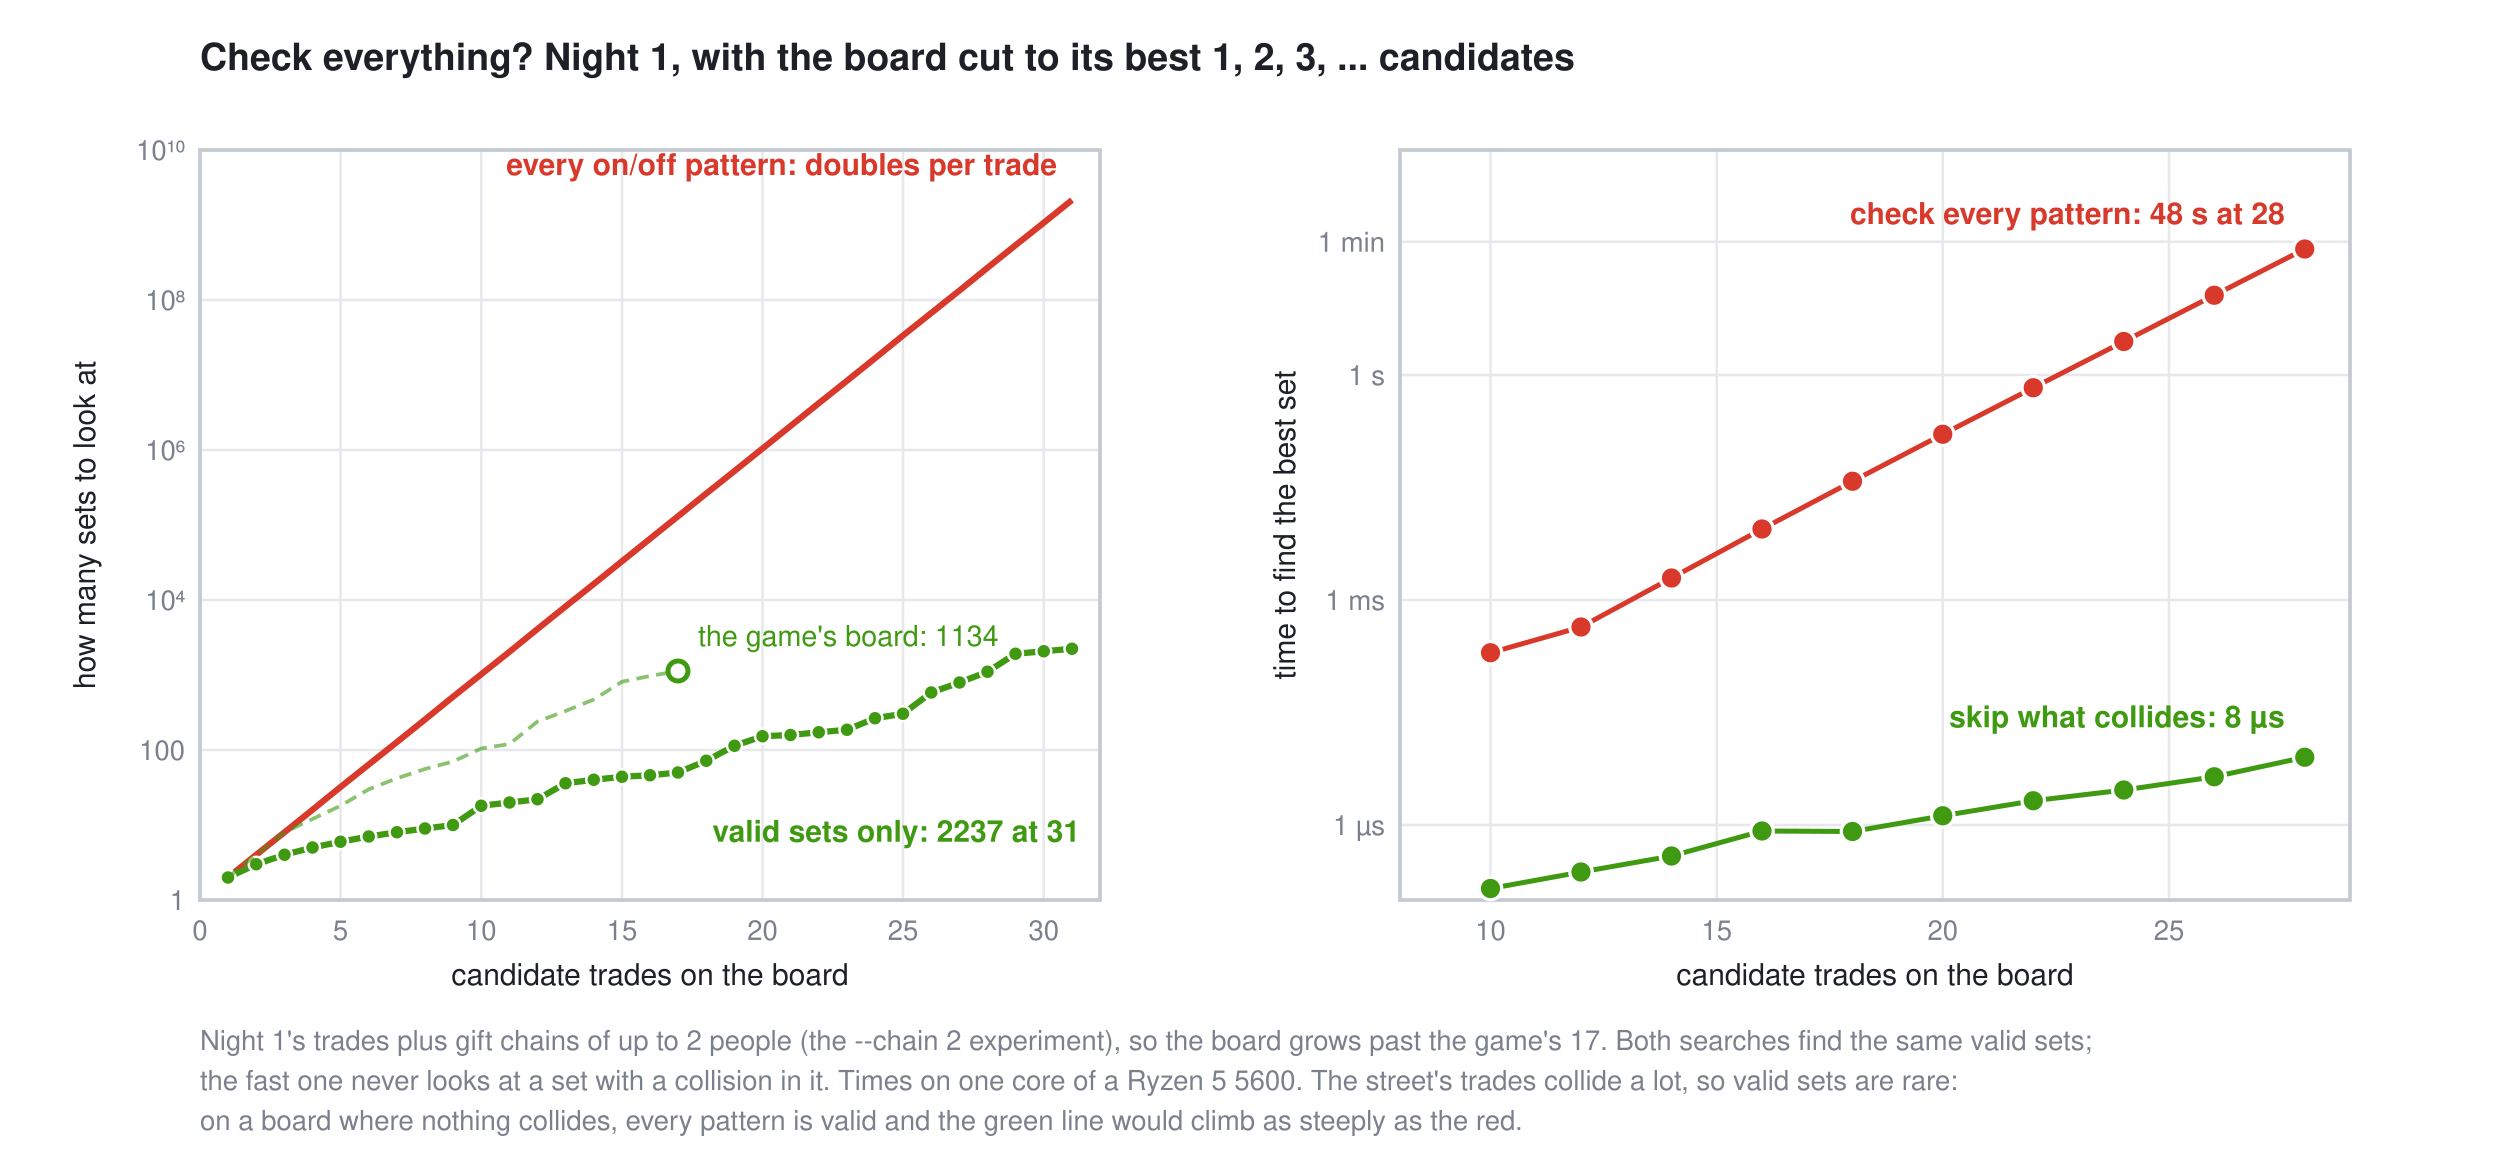
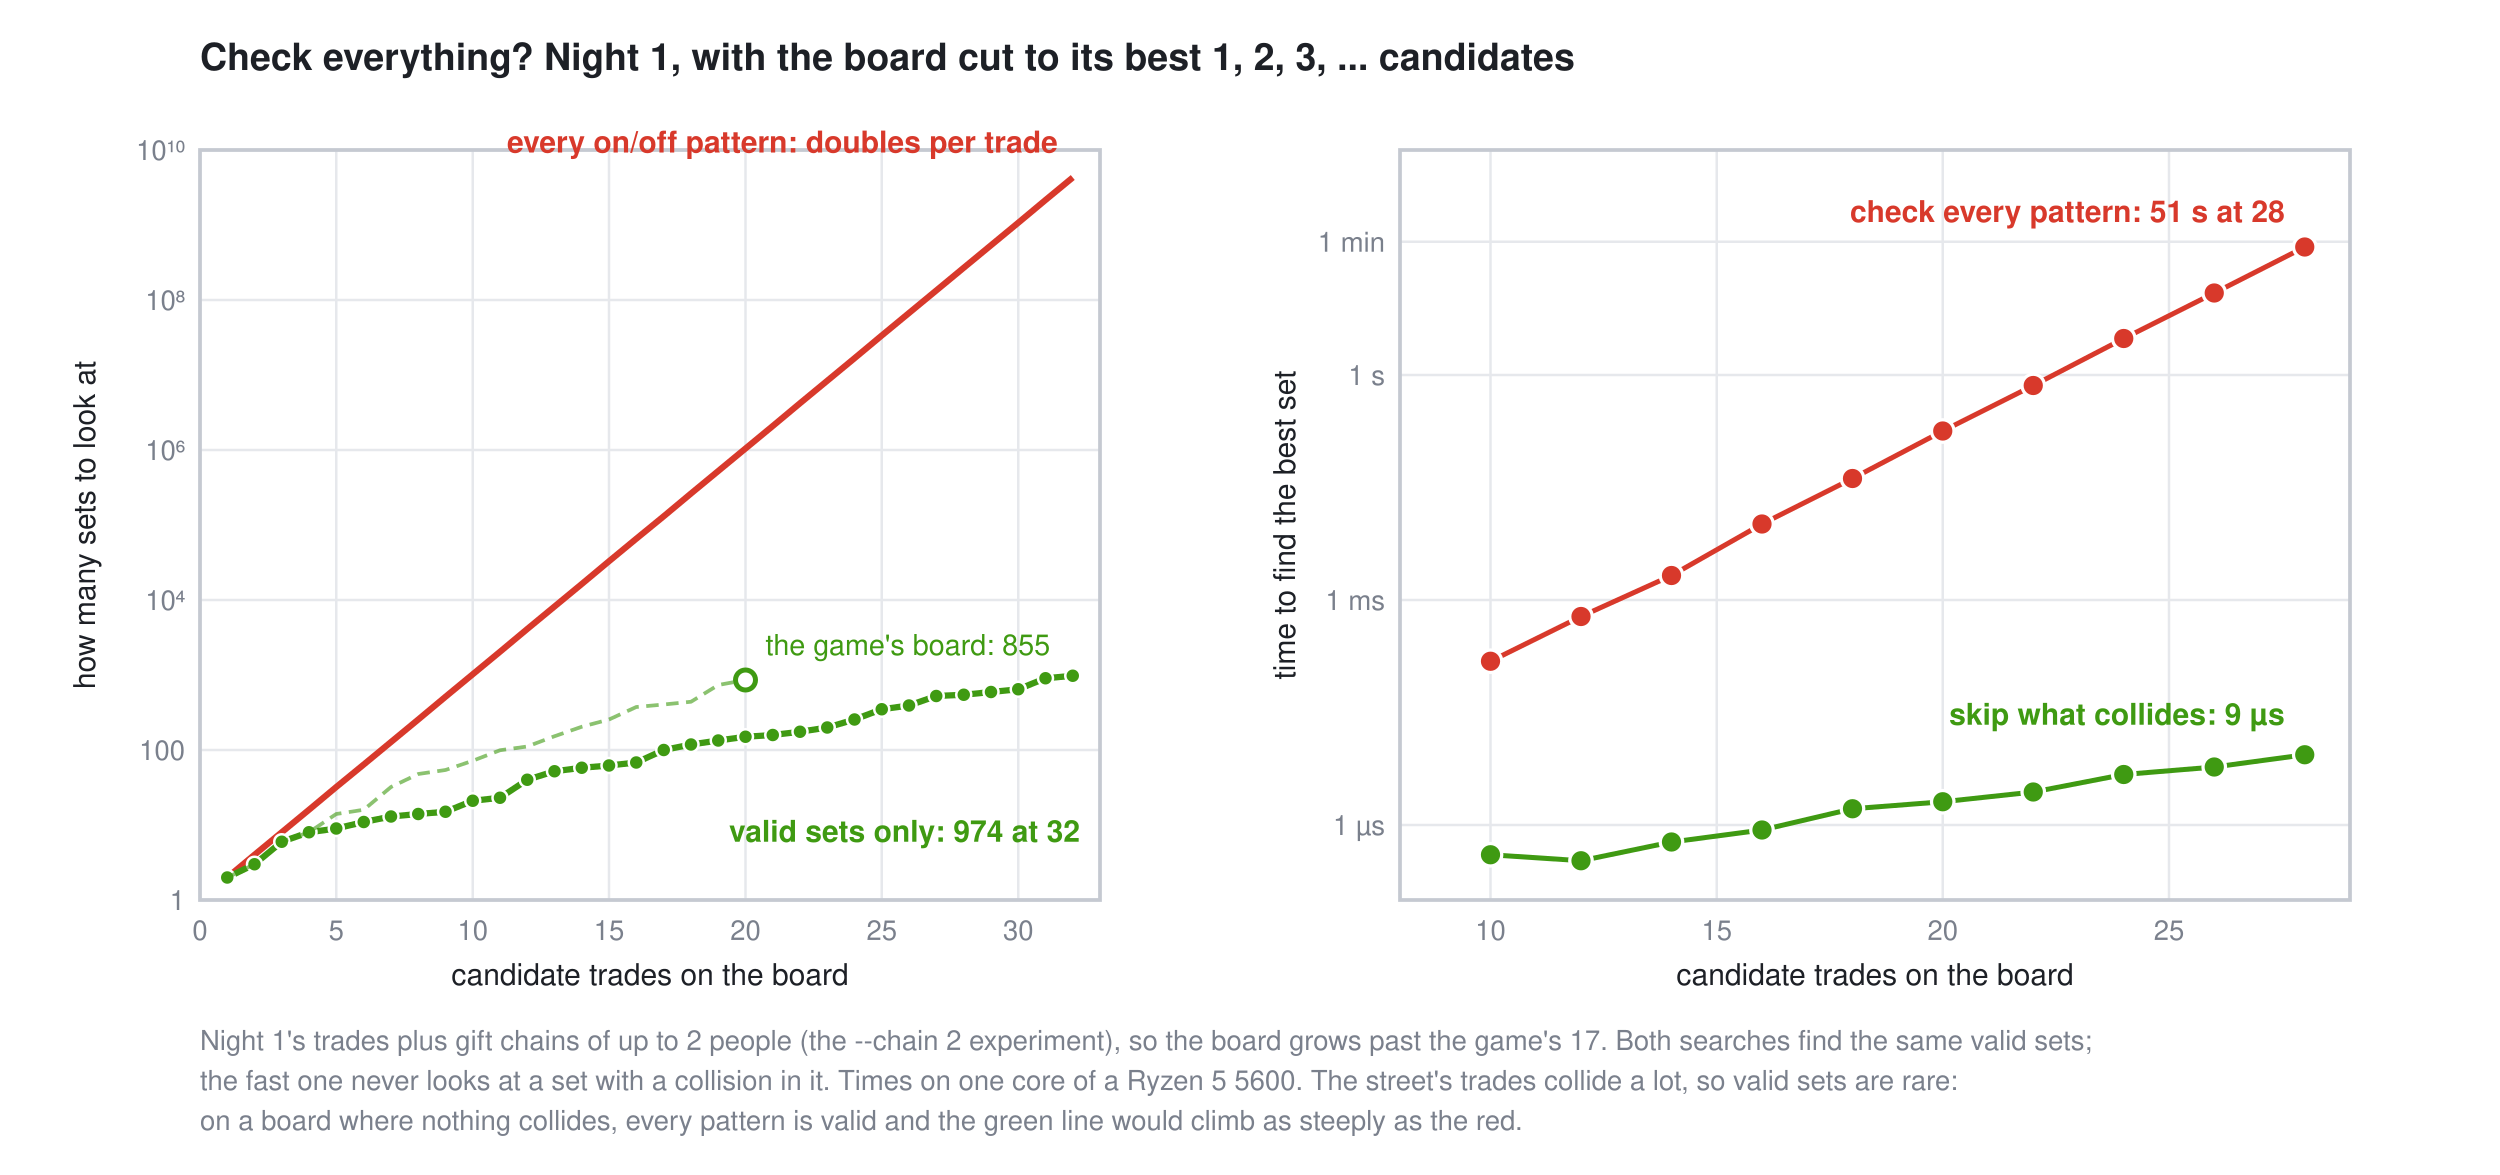
<svg xmlns="http://www.w3.org/2000/svg" viewBox="0 0 1000 470" width="1000" height="470" font-family="Segoe UI, Helvetica, Arial, sans-serif">
  <rect width="1000" height="470" fill="#ffffff" />
  <text x="80.0" y="28.0" font-size="15" fill="#1d2026" text-anchor="start" font-weight="bold">Check everything? Night 1, with the board cut to its best 1, 2, 3, ... candidates</text>
  <line x1="80.0" y1="60.0" x2="80.0" y2="360.0" stroke="#e6e8ec" stroke-width="1" />
  <text x="80.0" y="376.0" font-size="11" fill="#7a808c" text-anchor="middle" font-weight="normal">0</text>
-   <line x1="136.2" y1="60.0" x2="136.2" y2="360.0" stroke="#e6e8ec" stroke-width="1" />
-   <text x="136.2" y="376.0" font-size="11" fill="#7a808c" text-anchor="middle" font-weight="normal">5</text>
-   <line x1="192.5" y1="60.0" x2="192.5" y2="360.0" stroke="#e6e8ec" stroke-width="1" />
-   <text x="192.5" y="376.0" font-size="11" fill="#7a808c" text-anchor="middle" font-weight="normal">10</text>
-   <line x1="248.8" y1="60.0" x2="248.8" y2="360.0" stroke="#e6e8ec" stroke-width="1" />
-   <text x="248.8" y="376.0" font-size="11" fill="#7a808c" text-anchor="middle" font-weight="normal">15</text>
-   <line x1="305.0" y1="60.0" x2="305.0" y2="360.0" stroke="#e6e8ec" stroke-width="1" />
-   <text x="305.0" y="376.0" font-size="11" fill="#7a808c" text-anchor="middle" font-weight="normal">20</text>
-   <line x1="361.2" y1="60.0" x2="361.2" y2="360.0" stroke="#e6e8ec" stroke-width="1" />
-   <text x="361.2" y="376.0" font-size="11" fill="#7a808c" text-anchor="middle" font-weight="normal">25</text>
-   <line x1="417.5" y1="60.0" x2="417.5" y2="360.0" stroke="#e6e8ec" stroke-width="1" />
-   <text x="417.5" y="376.0" font-size="11" fill="#7a808c" text-anchor="middle" font-weight="normal">30</text>
+   <line x1="134.5" y1="60.0" x2="134.5" y2="360.0" stroke="#e6e8ec" stroke-width="1" />
+   <text x="134.5" y="376.0" font-size="11" fill="#7a808c" text-anchor="middle" font-weight="normal">5</text>
+   <line x1="189.1" y1="60.0" x2="189.1" y2="360.0" stroke="#e6e8ec" stroke-width="1" />
+   <text x="189.1" y="376.0" font-size="11" fill="#7a808c" text-anchor="middle" font-weight="normal">10</text>
+   <line x1="243.6" y1="60.0" x2="243.6" y2="360.0" stroke="#e6e8ec" stroke-width="1" />
+   <text x="243.6" y="376.0" font-size="11" fill="#7a808c" text-anchor="middle" font-weight="normal">15</text>
+   <line x1="298.2" y1="60.0" x2="298.2" y2="360.0" stroke="#e6e8ec" stroke-width="1" />
+   <text x="298.2" y="376.0" font-size="11" fill="#7a808c" text-anchor="middle" font-weight="normal">20</text>
+   <line x1="352.7" y1="60.0" x2="352.7" y2="360.0" stroke="#e6e8ec" stroke-width="1" />
+   <text x="352.7" y="376.0" font-size="11" fill="#7a808c" text-anchor="middle" font-weight="normal">25</text>
+   <line x1="407.3" y1="60.0" x2="407.3" y2="360.0" stroke="#e6e8ec" stroke-width="1" />
+   <text x="407.3" y="376.0" font-size="11" fill="#7a808c" text-anchor="middle" font-weight="normal">30</text>
  <line x1="80.0" y1="360.0" x2="440.0" y2="360.0" stroke="#e6e8ec" stroke-width="1" />
  <text x="74.0" y="364.0" font-size="11" fill="#7a808c" text-anchor="end" font-weight="normal">1</text>
  <line x1="80.0" y1="300.0" x2="440.0" y2="300.0" stroke="#e6e8ec" stroke-width="1" />
  <text x="74.0" y="304.0" font-size="11" fill="#7a808c" text-anchor="end" font-weight="normal">100</text>
  <line x1="80.0" y1="240.0" x2="440.0" y2="240.0" stroke="#e6e8ec" stroke-width="1" />
  <text x="74.0" y="244.0" font-size="11" fill="#7a808c" text-anchor="end" font-weight="normal">10⁴</text>
  <line x1="80.0" y1="180.0" x2="440.0" y2="180.0" stroke="#e6e8ec" stroke-width="1" />
  <text x="74.0" y="184.0" font-size="11" fill="#7a808c" text-anchor="end" font-weight="normal">10⁶</text>
  <line x1="80.0" y1="120.0" x2="440.0" y2="120.0" stroke="#e6e8ec" stroke-width="1" />
  <text x="74.0" y="124.0" font-size="11" fill="#7a808c" text-anchor="end" font-weight="normal">10⁸</text>
  <line x1="80.0" y1="60.0" x2="440.0" y2="60.0" stroke="#e6e8ec" stroke-width="1" />
  <text x="74.0" y="64.0" font-size="11" fill="#7a808c" text-anchor="end" font-weight="normal">10¹⁰</text>
  <rect x="80.0" y="60.0" width="360.0" height="300.0" rx="0" fill="none" stroke="#c5c9d1" stroke-width="1.5" />
  <text x="260.0" y="394.0" font-size="12" fill="#1d2026" text-anchor="middle" font-weight="normal">candidate trades on the board</text>
  <text transform="translate(38.0,210.0) rotate(-90)" font-size="12" fill="#1d2026" text-anchor="middle">how many sets to look at</text>
-   <path d="M91.2,351.0 L102.5,341.9 L113.8,332.9 L125.0,323.9 L136.2,314.8 L147.5,305.8 L158.8,296.8 L170.0,287.8 L181.2,278.7 L192.5,269.7 L203.8,260.7 L215.0,251.6 L226.2,242.6 L237.5,233.6 L248.8,224.5 L260.0,215.5 L271.2,206.5 L282.5,197.4 L293.8,188.4 L305.0,179.4 L316.2,170.4 L327.5,161.3 L338.8,152.3 L350.0,143.3 L361.2,134.2 L372.5,125.2 L383.8,116.2 L395.0,107.1 L406.2,98.1 L417.5,89.1 L428.8,80.0 " fill="none" stroke="#d8392b" stroke-width="2.5" stroke-opacity="1" stroke-linejoin="round" />
-   <path d="M91.2,351.0 L102.5,345.7 L113.8,341.9 L125.0,339.0 L136.2,336.7 L147.5,334.6 L158.8,332.9 L170.0,331.4 L181.2,330.0 L192.5,322.3 L203.8,321.0 L215.0,319.7 L226.2,313.3 L237.5,311.9 L248.8,310.7 L260.0,310.1 L271.2,309.0 L282.5,304.3 L293.8,298.3 L305.0,294.5 L316.2,294.0 L327.5,292.9 L338.8,291.9 L350.0,287.3 L361.2,285.5 L372.5,277.0 L383.8,273.0 L395.0,268.7 L406.2,261.5 L417.5,260.5 L428.8,259.5 " fill="none" stroke="#3f9a12" stroke-width="2.5" stroke-opacity="1" stroke-linejoin="round" />
-   <circle cx="91.2" cy="351.0" r="3.0" fill="#3f9a12" stroke="#ffffff" stroke-width="1" />
-   <circle cx="102.5" cy="345.7" r="3.0" fill="#3f9a12" stroke="#ffffff" stroke-width="1" />
-   <circle cx="113.8" cy="341.9" r="3.0" fill="#3f9a12" stroke="#ffffff" stroke-width="1" />
-   <circle cx="125.0" cy="339.0" r="3.0" fill="#3f9a12" stroke="#ffffff" stroke-width="1" />
-   <circle cx="136.2" cy="336.7" r="3.0" fill="#3f9a12" stroke="#ffffff" stroke-width="1" />
-   <circle cx="147.5" cy="334.6" r="3.0" fill="#3f9a12" stroke="#ffffff" stroke-width="1" />
-   <circle cx="158.8" cy="332.9" r="3.0" fill="#3f9a12" stroke="#ffffff" stroke-width="1" />
-   <circle cx="170.0" cy="331.4" r="3.0" fill="#3f9a12" stroke="#ffffff" stroke-width="1" />
-   <circle cx="181.2" cy="330.0" r="3.0" fill="#3f9a12" stroke="#ffffff" stroke-width="1" />
-   <circle cx="192.5" cy="322.3" r="3.0" fill="#3f9a12" stroke="#ffffff" stroke-width="1" />
-   <circle cx="203.8" cy="321.0" r="3.0" fill="#3f9a12" stroke="#ffffff" stroke-width="1" />
-   <circle cx="215.0" cy="319.7" r="3.0" fill="#3f9a12" stroke="#ffffff" stroke-width="1" />
-   <circle cx="226.2" cy="313.3" r="3.0" fill="#3f9a12" stroke="#ffffff" stroke-width="1" />
-   <circle cx="237.5" cy="311.9" r="3.0" fill="#3f9a12" stroke="#ffffff" stroke-width="1" />
-   <circle cx="248.8" cy="310.7" r="3.0" fill="#3f9a12" stroke="#ffffff" stroke-width="1" />
-   <circle cx="260.0" cy="310.1" r="3.0" fill="#3f9a12" stroke="#ffffff" stroke-width="1" />
-   <circle cx="271.2" cy="309.0" r="3.0" fill="#3f9a12" stroke="#ffffff" stroke-width="1" />
-   <circle cx="282.5" cy="304.3" r="3.0" fill="#3f9a12" stroke="#ffffff" stroke-width="1" />
-   <circle cx="293.8" cy="298.3" r="3.0" fill="#3f9a12" stroke="#ffffff" stroke-width="1" />
-   <circle cx="305.0" cy="294.5" r="3.0" fill="#3f9a12" stroke="#ffffff" stroke-width="1" />
-   <circle cx="316.2" cy="294.0" r="3.0" fill="#3f9a12" stroke="#ffffff" stroke-width="1" />
-   <circle cx="327.5" cy="292.9" r="3.0" fill="#3f9a12" stroke="#ffffff" stroke-width="1" />
-   <circle cx="338.8" cy="291.9" r="3.0" fill="#3f9a12" stroke="#ffffff" stroke-width="1" />
-   <circle cx="350.0" cy="287.3" r="3.0" fill="#3f9a12" stroke="#ffffff" stroke-width="1" />
-   <circle cx="361.2" cy="285.5" r="3.0" fill="#3f9a12" stroke="#ffffff" stroke-width="1" />
-   <circle cx="372.5" cy="277.0" r="3.0" fill="#3f9a12" stroke="#ffffff" stroke-width="1" />
-   <circle cx="383.8" cy="273.0" r="3.0" fill="#3f9a12" stroke="#ffffff" stroke-width="1" />
-   <circle cx="395.0" cy="268.7" r="3.0" fill="#3f9a12" stroke="#ffffff" stroke-width="1" />
-   <circle cx="406.2" cy="261.5" r="3.0" fill="#3f9a12" stroke="#ffffff" stroke-width="1" />
-   <circle cx="417.5" cy="260.5" r="3.0" fill="#3f9a12" stroke="#ffffff" stroke-width="1" />
-   <circle cx="428.8" cy="259.5" r="3.0" fill="#3f9a12" stroke="#ffffff" stroke-width="1" />
-   <text x="422.8" y="70.0" font-size="12" fill="#d8392b" text-anchor="end" font-weight="bold">every on/off pattern: doubles per trade</text>
-   <text x="432.0" y="336.7" font-size="12" fill="#3f9a12" text-anchor="end" font-weight="bold">valid sets only: 2237 at 31</text>
-   <path d="M91.2,351.0 L102.5,341.9 L113.8,332.9 L125.0,327.6 L136.2,322.3 L147.5,315.7 L158.8,311.3 L170.0,307.6 L181.2,304.6 L192.5,299.4 L203.8,297.6 L215.0,288.6 L226.2,284.4 L237.5,279.8 L248.8,272.7 L260.0,270.4 L271.2,268.4 " fill="none" stroke="#3f9a12" stroke-width="1.5" stroke-opacity="0.6" stroke-linejoin="round" stroke-dasharray="5 3" />
-   <circle cx="271.2" cy="268.4" r="4.0" fill="#ffffff" stroke="#3f9a12" stroke-width="2" />
-   <text x="279.2" y="258.4" font-size="11.5" fill="#3f9a12" text-anchor="start" font-weight="normal">the game's board: 1134</text>
+   <path d="M90.9,351.0 L101.8,341.9 L112.7,332.9 L123.6,323.9 L134.5,314.8 L145.5,305.8 L156.4,296.8 L167.3,287.8 L178.2,278.7 L189.1,269.7 L200.0,260.7 L210.9,251.6 L221.8,242.6 L232.7,233.6 L243.6,224.5 L254.5,215.5 L265.5,206.5 L276.4,197.4 L287.3,188.4 L298.2,179.4 L309.1,170.4 L320.0,161.3 L330.9,152.3 L341.8,143.3 L352.7,134.2 L363.6,125.2 L374.5,116.2 L385.5,107.1 L396.4,98.1 L407.3,89.1 L418.2,80.0 L429.1,71.0 " fill="none" stroke="#d8392b" stroke-width="2.5" stroke-opacity="1" stroke-linejoin="round" />
+   <path d="M90.9,351.0 L101.8,345.7 L112.7,336.7 L123.6,332.9 L134.5,331.4 L145.5,328.8 L156.4,326.6 L167.3,325.6 L178.2,324.7 L189.1,320.3 L200.0,319.1 L210.9,311.9 L221.8,308.5 L232.7,307.1 L243.6,306.2 L254.5,305.0 L265.5,300.0 L276.4,297.8 L287.3,296.2 L298.2,294.7 L309.1,294.0 L320.0,292.7 L330.9,291.0 L341.8,287.8 L352.7,283.7 L363.6,282.2 L374.5,278.4 L385.5,277.9 L396.4,276.8 L407.3,275.7 L418.2,271.3 L429.1,270.3 " fill="none" stroke="#3f9a12" stroke-width="2.5" stroke-opacity="1" stroke-linejoin="round" />
+   <circle cx="90.9" cy="351.0" r="3.0" fill="#3f9a12" stroke="#ffffff" stroke-width="1" />
+   <circle cx="101.8" cy="345.7" r="3.0" fill="#3f9a12" stroke="#ffffff" stroke-width="1" />
+   <circle cx="112.7" cy="336.7" r="3.0" fill="#3f9a12" stroke="#ffffff" stroke-width="1" />
+   <circle cx="123.6" cy="332.9" r="3.0" fill="#3f9a12" stroke="#ffffff" stroke-width="1" />
+   <circle cx="134.5" cy="331.4" r="3.0" fill="#3f9a12" stroke="#ffffff" stroke-width="1" />
+   <circle cx="145.5" cy="328.8" r="3.0" fill="#3f9a12" stroke="#ffffff" stroke-width="1" />
+   <circle cx="156.4" cy="326.6" r="3.0" fill="#3f9a12" stroke="#ffffff" stroke-width="1" />
+   <circle cx="167.3" cy="325.6" r="3.0" fill="#3f9a12" stroke="#ffffff" stroke-width="1" />
+   <circle cx="178.2" cy="324.7" r="3.0" fill="#3f9a12" stroke="#ffffff" stroke-width="1" />
+   <circle cx="189.1" cy="320.3" r="3.0" fill="#3f9a12" stroke="#ffffff" stroke-width="1" />
+   <circle cx="200.0" cy="319.1" r="3.0" fill="#3f9a12" stroke="#ffffff" stroke-width="1" />
+   <circle cx="210.9" cy="311.9" r="3.0" fill="#3f9a12" stroke="#ffffff" stroke-width="1" />
+   <circle cx="221.8" cy="308.5" r="3.0" fill="#3f9a12" stroke="#ffffff" stroke-width="1" />
+   <circle cx="232.7" cy="307.1" r="3.0" fill="#3f9a12" stroke="#ffffff" stroke-width="1" />
+   <circle cx="243.6" cy="306.2" r="3.0" fill="#3f9a12" stroke="#ffffff" stroke-width="1" />
+   <circle cx="254.5" cy="305.0" r="3.0" fill="#3f9a12" stroke="#ffffff" stroke-width="1" />
+   <circle cx="265.5" cy="300.0" r="3.0" fill="#3f9a12" stroke="#ffffff" stroke-width="1" />
+   <circle cx="276.4" cy="297.8" r="3.0" fill="#3f9a12" stroke="#ffffff" stroke-width="1" />
+   <circle cx="287.3" cy="296.2" r="3.0" fill="#3f9a12" stroke="#ffffff" stroke-width="1" />
+   <circle cx="298.2" cy="294.7" r="3.0" fill="#3f9a12" stroke="#ffffff" stroke-width="1" />
+   <circle cx="309.1" cy="294.0" r="3.0" fill="#3f9a12" stroke="#ffffff" stroke-width="1" />
+   <circle cx="320.0" cy="292.7" r="3.0" fill="#3f9a12" stroke="#ffffff" stroke-width="1" />
+   <circle cx="330.9" cy="291.0" r="3.0" fill="#3f9a12" stroke="#ffffff" stroke-width="1" />
+   <circle cx="341.8" cy="287.8" r="3.0" fill="#3f9a12" stroke="#ffffff" stroke-width="1" />
+   <circle cx="352.7" cy="283.7" r="3.0" fill="#3f9a12" stroke="#ffffff" stroke-width="1" />
+   <circle cx="363.6" cy="282.2" r="3.0" fill="#3f9a12" stroke="#ffffff" stroke-width="1" />
+   <circle cx="374.5" cy="278.4" r="3.0" fill="#3f9a12" stroke="#ffffff" stroke-width="1" />
+   <circle cx="385.5" cy="277.9" r="3.0" fill="#3f9a12" stroke="#ffffff" stroke-width="1" />
+   <circle cx="396.4" cy="276.8" r="3.0" fill="#3f9a12" stroke="#ffffff" stroke-width="1" />
+   <circle cx="407.3" cy="275.7" r="3.0" fill="#3f9a12" stroke="#ffffff" stroke-width="1" />
+   <circle cx="418.2" cy="271.3" r="3.0" fill="#3f9a12" stroke="#ffffff" stroke-width="1" />
+   <circle cx="429.1" cy="270.3" r="3.0" fill="#3f9a12" stroke="#ffffff" stroke-width="1" />
+   <text x="423.1" y="61.0" font-size="12" fill="#d8392b" text-anchor="end" font-weight="bold">every on/off pattern: doubles per trade</text>
+   <text x="432.0" y="336.7" font-size="12" fill="#3f9a12" text-anchor="end" font-weight="bold">valid sets only: 974 at 32</text>
+   <path d="M90.9,351.0 L101.8,345.7 L112.7,336.7 L123.6,332.9 L134.5,325.6 L145.5,323.9 L156.4,314.8 L167.3,309.6 L178.2,308.0 L189.1,304.3 L200.0,300.1 L210.9,298.6 L221.8,294.5 L232.7,290.7 L243.6,287.8 L254.5,282.8 L265.5,281.8 L276.4,280.7 L287.3,274.0 L298.2,272.0 " fill="none" stroke="#3f9a12" stroke-width="1.5" stroke-opacity="0.6" stroke-linejoin="round" stroke-dasharray="5 3" />
+   <circle cx="298.2" cy="272.0" r="4.0" fill="#ffffff" stroke="#3f9a12" stroke-width="2" />
+   <text x="306.2" y="262.0" font-size="11.5" fill="#3f9a12" text-anchor="start" font-weight="normal">the game's board: 855</text>
  <line x1="596.2" y1="60.0" x2="596.2" y2="360.0" stroke="#e6e8ec" stroke-width="1" />
  <text x="596.2" y="376.0" font-size="11" fill="#7a808c" text-anchor="middle" font-weight="normal">10</text>
  <line x1="686.7" y1="60.0" x2="686.7" y2="360.0" stroke="#e6e8ec" stroke-width="1" />
  <text x="686.7" y="376.0" font-size="11" fill="#7a808c" text-anchor="middle" font-weight="normal">15</text>
  <line x1="777.1" y1="60.0" x2="777.1" y2="360.0" stroke="#e6e8ec" stroke-width="1" />
  <text x="777.1" y="376.0" font-size="11" fill="#7a808c" text-anchor="middle" font-weight="normal">20</text>
  <line x1="867.6" y1="60.0" x2="867.6" y2="360.0" stroke="#e6e8ec" stroke-width="1" />
  <text x="867.6" y="376.0" font-size="11" fill="#7a808c" text-anchor="middle" font-weight="normal">25</text>
  <line x1="560.0" y1="330.0" x2="940.0" y2="330.0" stroke="#e6e8ec" stroke-width="1" />
  <text x="554.0" y="334.0" font-size="11" fill="#7a808c" text-anchor="end" font-weight="normal">1 µs</text>
  <line x1="560.0" y1="240.0" x2="940.0" y2="240.0" stroke="#e6e8ec" stroke-width="1" />
  <text x="554.0" y="244.0" font-size="11" fill="#7a808c" text-anchor="end" font-weight="normal">1 ms</text>
  <line x1="560.0" y1="150.0" x2="940.0" y2="150.0" stroke="#e6e8ec" stroke-width="1" />
  <text x="554.0" y="154.0" font-size="11" fill="#7a808c" text-anchor="end" font-weight="normal">1 s</text>
  <line x1="560.0" y1="96.7" x2="940.0" y2="96.7" stroke="#e6e8ec" stroke-width="1" />
  <text x="554.0" y="100.7" font-size="11" fill="#7a808c" text-anchor="end" font-weight="normal">1 min</text>
  <rect x="560.0" y="60.0" width="380.0" height="300.0" rx="0" fill="none" stroke="#c5c9d1" stroke-width="1.5" />
  <text x="750.0" y="394.0" font-size="12" fill="#1d2026" text-anchor="middle" font-weight="normal">candidate trades on the board</text>
  <text transform="translate(518.0,210.0) rotate(-90)" font-size="12" fill="#1d2026" text-anchor="middle">time to find the best set</text>
-   <path d="M596.2,261.1 L632.4,250.8 L668.6,231.2 L704.8,211.6 L741.0,192.5 L777.1,173.7 L813.3,155.1 L849.5,136.6 L885.7,118.1 L921.9,99.6 " fill="none" stroke="#d8392b" stroke-width="2" stroke-opacity="1" stroke-linejoin="round" />
-   <path d="M596.2,355.4 L632.4,348.8 L668.6,342.4 L704.8,332.4 L741.0,332.6 L777.1,326.3 L813.3,320.3 L849.5,316.0 L885.7,310.7 L921.9,302.9 " fill="none" stroke="#3f9a12" stroke-width="2" stroke-opacity="1" stroke-linejoin="round" />
-   <circle cx="596.2" cy="261.1" r="4.5" fill="#d8392b" stroke="#ffffff" stroke-width="1.3" />
-   <circle cx="632.4" cy="250.8" r="4.5" fill="#d8392b" stroke="#ffffff" stroke-width="1.3" />
-   <circle cx="668.6" cy="231.2" r="4.5" fill="#d8392b" stroke="#ffffff" stroke-width="1.3" />
-   <circle cx="704.8" cy="211.6" r="4.5" fill="#d8392b" stroke="#ffffff" stroke-width="1.3" />
-   <circle cx="741.0" cy="192.5" r="4.5" fill="#d8392b" stroke="#ffffff" stroke-width="1.3" />
-   <circle cx="777.1" cy="173.7" r="4.5" fill="#d8392b" stroke="#ffffff" stroke-width="1.3" />
-   <circle cx="813.3" cy="155.1" r="4.5" fill="#d8392b" stroke="#ffffff" stroke-width="1.3" />
-   <circle cx="849.5" cy="136.6" r="4.5" fill="#d8392b" stroke="#ffffff" stroke-width="1.3" />
-   <circle cx="885.7" cy="118.1" r="4.5" fill="#d8392b" stroke="#ffffff" stroke-width="1.3" />
-   <circle cx="921.9" cy="99.6" r="4.5" fill="#d8392b" stroke="#ffffff" stroke-width="1.3" />
-   <circle cx="596.2" cy="355.4" r="4.5" fill="#3f9a12" stroke="#ffffff" stroke-width="1.3" />
-   <circle cx="632.4" cy="348.8" r="4.5" fill="#3f9a12" stroke="#ffffff" stroke-width="1.3" />
-   <circle cx="668.6" cy="342.4" r="4.5" fill="#3f9a12" stroke="#ffffff" stroke-width="1.3" />
-   <circle cx="704.8" cy="332.4" r="4.5" fill="#3f9a12" stroke="#ffffff" stroke-width="1.3" />
-   <circle cx="741.0" cy="332.6" r="4.5" fill="#3f9a12" stroke="#ffffff" stroke-width="1.3" />
-   <circle cx="777.1" cy="326.3" r="4.5" fill="#3f9a12" stroke="#ffffff" stroke-width="1.3" />
-   <circle cx="813.3" cy="320.3" r="4.5" fill="#3f9a12" stroke="#ffffff" stroke-width="1.3" />
-   <circle cx="849.5" cy="316.0" r="4.5" fill="#3f9a12" stroke="#ffffff" stroke-width="1.3" />
-   <circle cx="885.7" cy="310.7" r="4.5" fill="#3f9a12" stroke="#ffffff" stroke-width="1.3" />
-   <circle cx="921.9" cy="302.9" r="4.5" fill="#3f9a12" stroke="#ffffff" stroke-width="1.3" />
-   <text x="913.9" y="89.6" font-size="12" fill="#d8392b" text-anchor="end" font-weight="bold">check every pattern: 48 s at 28</text>
-   <text x="913.9" y="290.9" font-size="12" fill="#3f9a12" text-anchor="end" font-weight="bold">skip what collides: 8 µs</text>
+   <path d="M596.2,264.5 L632.4,246.6 L668.6,230.2 L704.8,209.6 L741.0,191.4 L777.1,172.4 L813.3,154.2 L849.5,135.4 L885.7,117.2 L921.9,98.8 " fill="none" stroke="#d8392b" stroke-width="2" stroke-opacity="1" stroke-linejoin="round" />
+   <path d="M596.2,341.9 L632.4,344.3 L668.6,336.8 L704.8,332.0 L741.0,323.5 L777.1,320.7 L813.3,316.8 L849.5,309.8 L885.7,306.8 L921.9,301.9 " fill="none" stroke="#3f9a12" stroke-width="2" stroke-opacity="1" stroke-linejoin="round" />
+   <circle cx="596.2" cy="264.5" r="4.5" fill="#d8392b" stroke="#ffffff" stroke-width="1.3" />
+   <circle cx="632.4" cy="246.6" r="4.5" fill="#d8392b" stroke="#ffffff" stroke-width="1.3" />
+   <circle cx="668.6" cy="230.2" r="4.5" fill="#d8392b" stroke="#ffffff" stroke-width="1.3" />
+   <circle cx="704.8" cy="209.6" r="4.5" fill="#d8392b" stroke="#ffffff" stroke-width="1.3" />
+   <circle cx="741.0" cy="191.4" r="4.5" fill="#d8392b" stroke="#ffffff" stroke-width="1.3" />
+   <circle cx="777.1" cy="172.4" r="4.5" fill="#d8392b" stroke="#ffffff" stroke-width="1.3" />
+   <circle cx="813.3" cy="154.2" r="4.5" fill="#d8392b" stroke="#ffffff" stroke-width="1.3" />
+   <circle cx="849.5" cy="135.4" r="4.5" fill="#d8392b" stroke="#ffffff" stroke-width="1.3" />
+   <circle cx="885.7" cy="117.2" r="4.5" fill="#d8392b" stroke="#ffffff" stroke-width="1.3" />
+   <circle cx="921.9" cy="98.8" r="4.5" fill="#d8392b" stroke="#ffffff" stroke-width="1.3" />
+   <circle cx="596.2" cy="341.9" r="4.5" fill="#3f9a12" stroke="#ffffff" stroke-width="1.3" />
+   <circle cx="632.4" cy="344.3" r="4.5" fill="#3f9a12" stroke="#ffffff" stroke-width="1.3" />
+   <circle cx="668.6" cy="336.8" r="4.5" fill="#3f9a12" stroke="#ffffff" stroke-width="1.3" />
+   <circle cx="704.8" cy="332.0" r="4.5" fill="#3f9a12" stroke="#ffffff" stroke-width="1.3" />
+   <circle cx="741.0" cy="323.5" r="4.5" fill="#3f9a12" stroke="#ffffff" stroke-width="1.3" />
+   <circle cx="777.1" cy="320.7" r="4.5" fill="#3f9a12" stroke="#ffffff" stroke-width="1.3" />
+   <circle cx="813.3" cy="316.8" r="4.5" fill="#3f9a12" stroke="#ffffff" stroke-width="1.3" />
+   <circle cx="849.5" cy="309.8" r="4.5" fill="#3f9a12" stroke="#ffffff" stroke-width="1.3" />
+   <circle cx="885.7" cy="306.8" r="4.5" fill="#3f9a12" stroke="#ffffff" stroke-width="1.3" />
+   <circle cx="921.9" cy="301.9" r="4.5" fill="#3f9a12" stroke="#ffffff" stroke-width="1.3" />
+   <text x="913.9" y="88.8" font-size="12" fill="#d8392b" text-anchor="end" font-weight="bold">check every pattern: 51 s at 28</text>
+   <text x="913.9" y="289.9" font-size="12" fill="#3f9a12" text-anchor="end" font-weight="bold">skip what collides: 9 µs</text>
  <text x="80.0" y="420.0" font-size="11" fill="#7a808c" text-anchor="start" font-weight="normal">Night 1's trades plus gift chains of up to 2 people (the --chain 2 experiment), so the board grows past the game's 17. Both searches find the same valid sets;</text>
  <text x="80.0" y="436.0" font-size="11" fill="#7a808c" text-anchor="start" font-weight="normal">the fast one never looks at a set with a collision in it. Times on one core of a Ryzen 5 5600. The street's trades collide a lot, so valid sets are rare:</text>
  <text x="80.0" y="452.0" font-size="11" fill="#7a808c" text-anchor="start" font-weight="normal">on a board where nothing collides, every pattern is valid and the green line would climb as steeply as the red.</text>
</svg>
